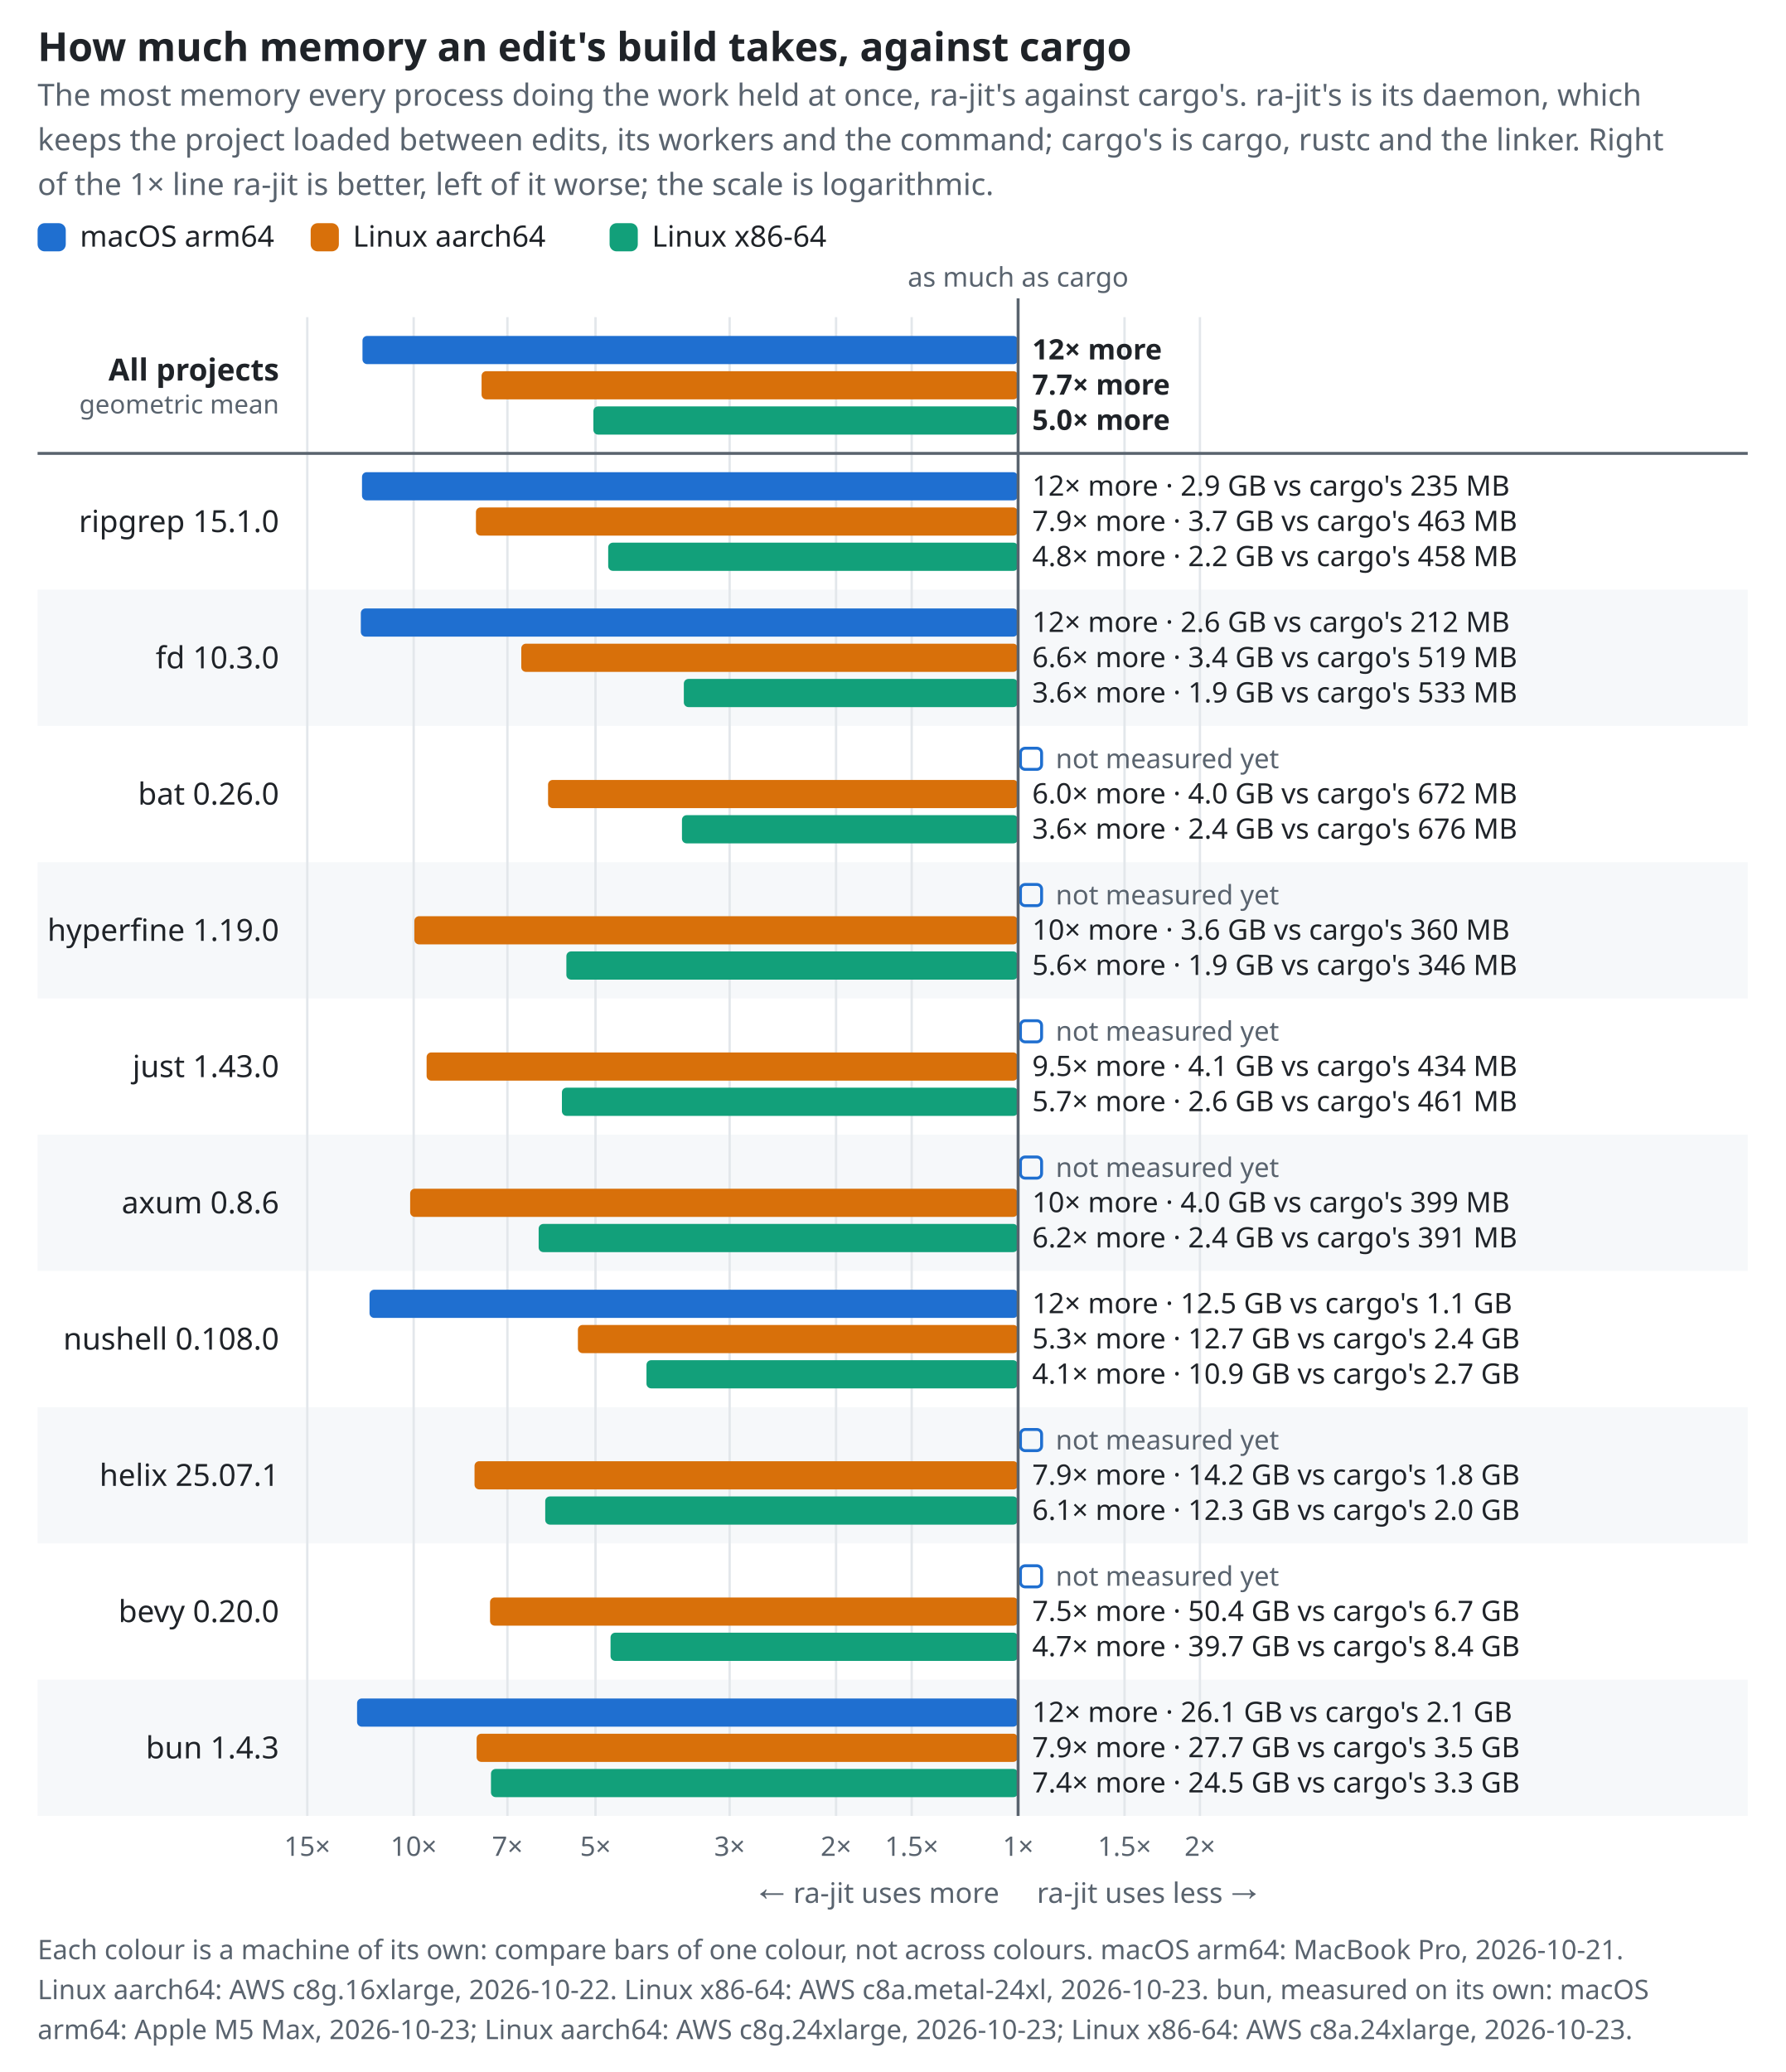
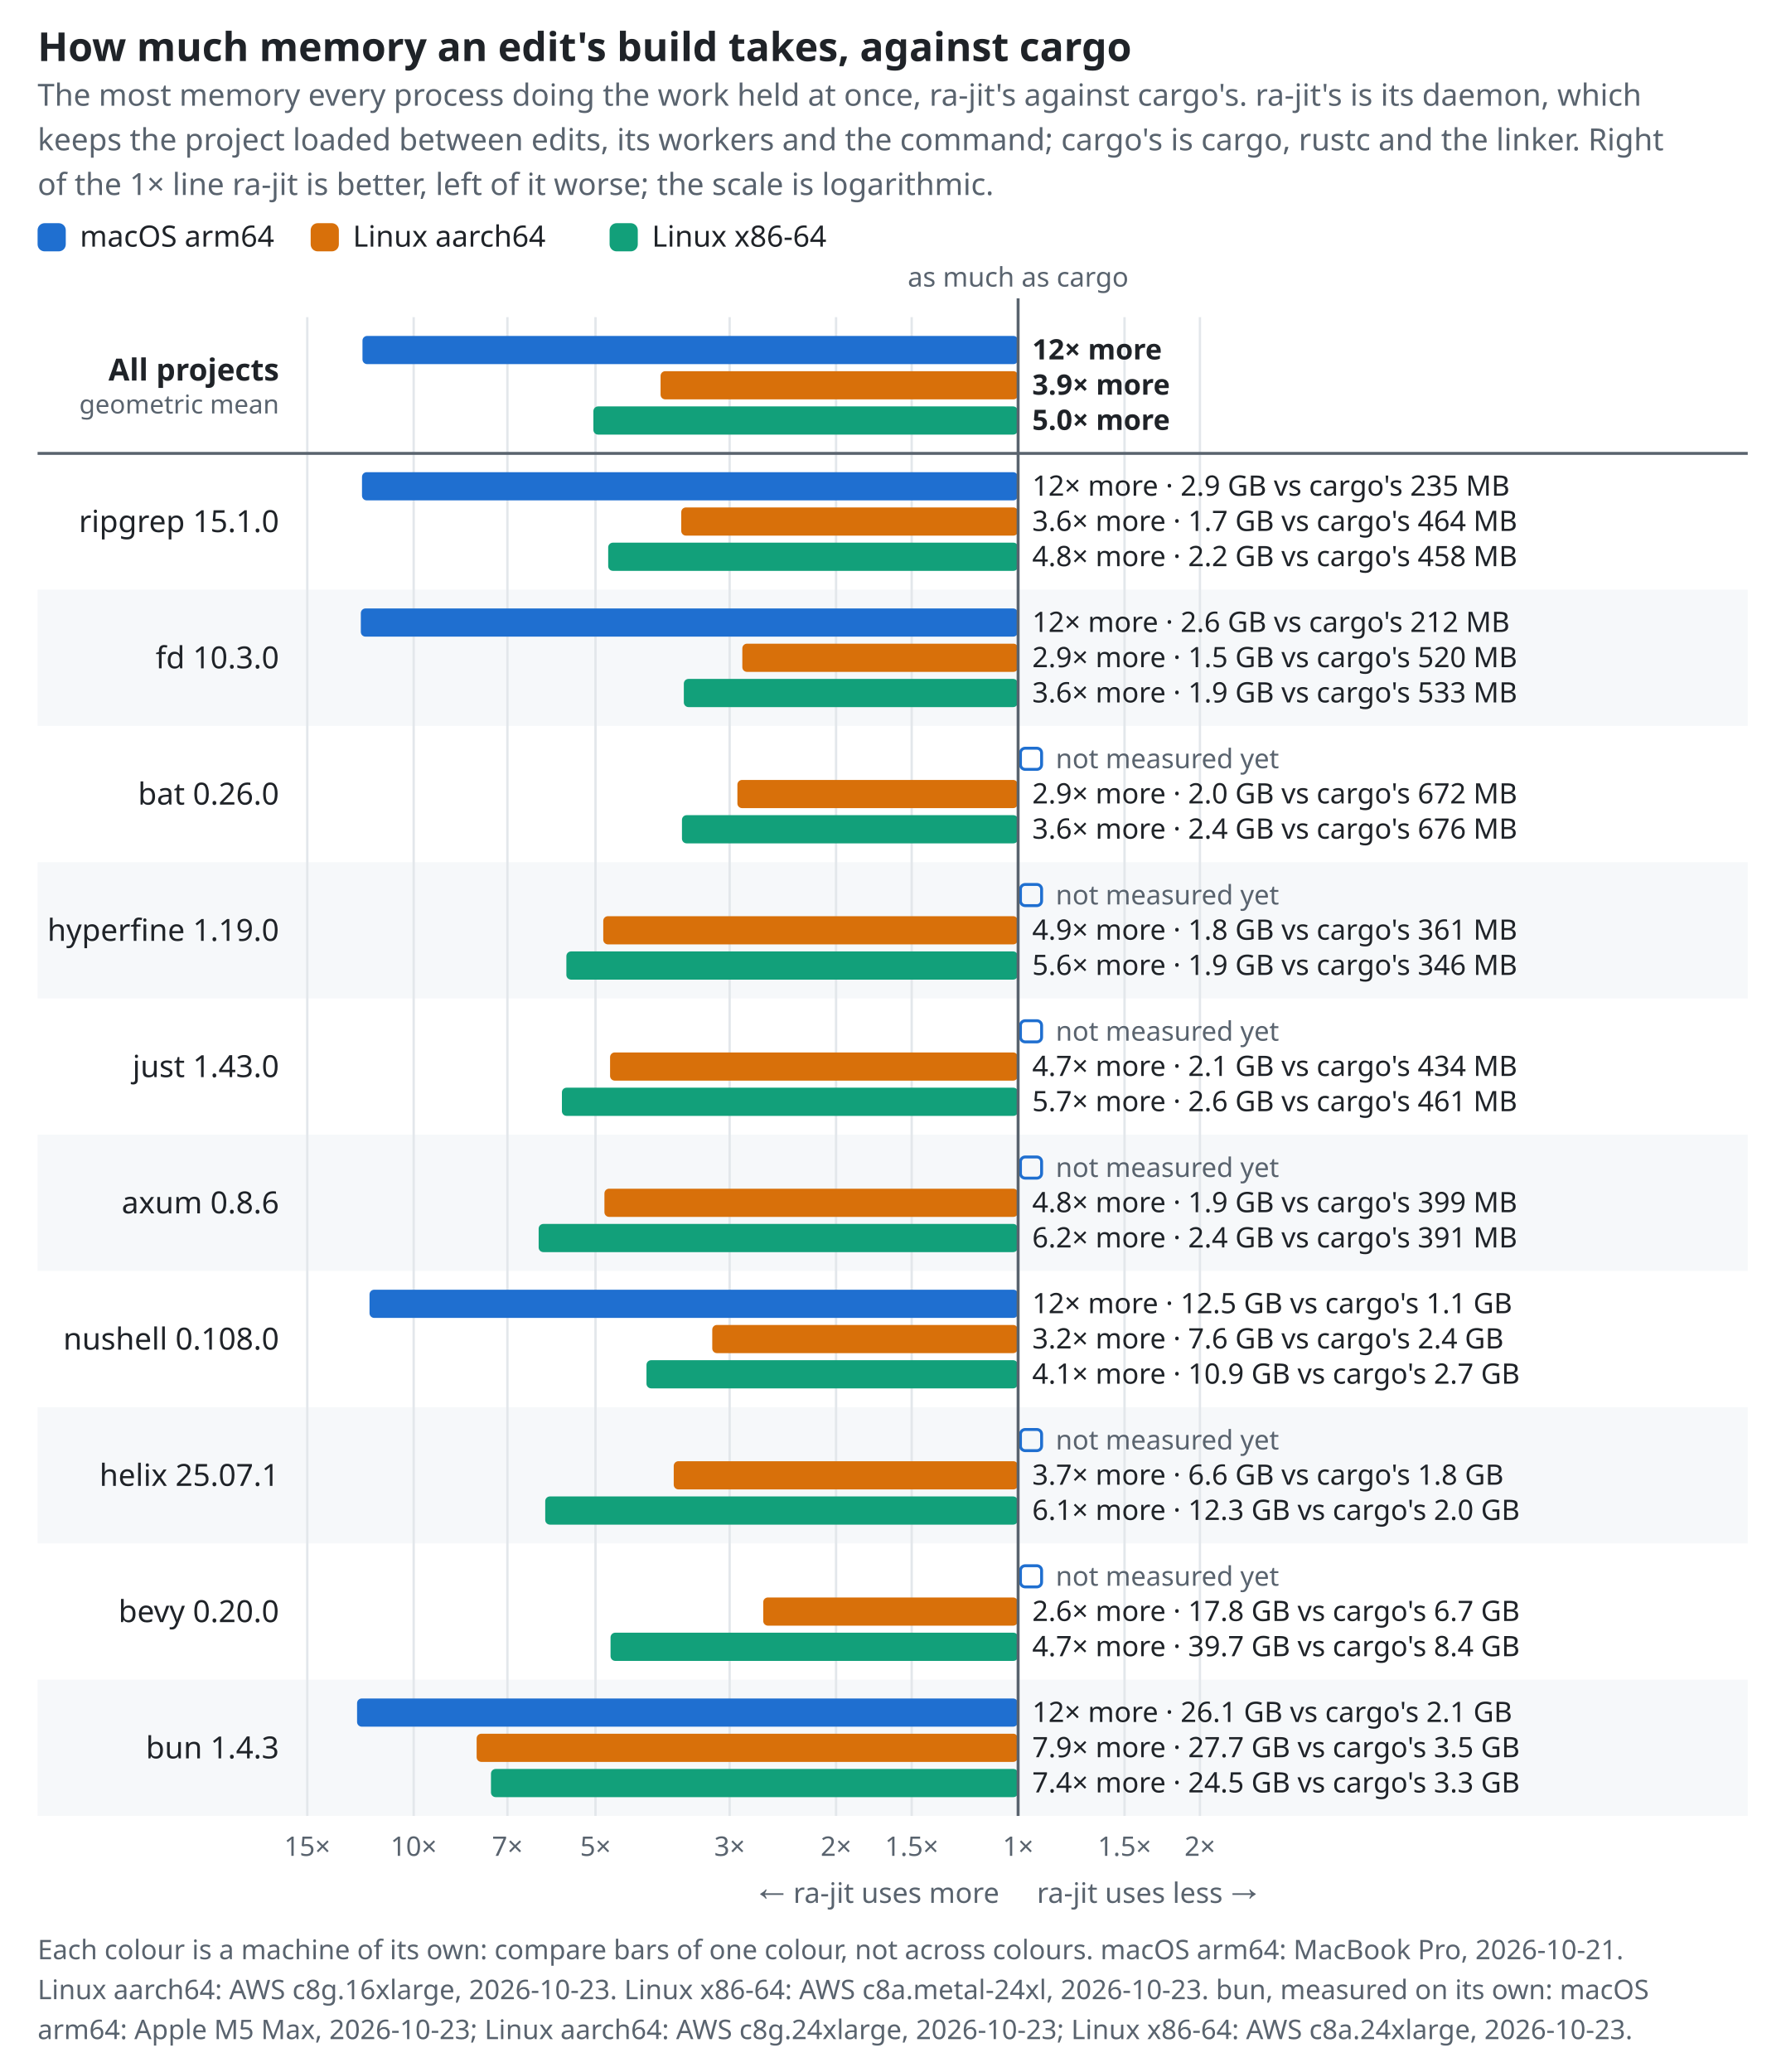
<svg xmlns="http://www.w3.org/2000/svg" width="760" height="882" viewBox="0 0 760 882" role="img" aria-label="How much memory an edit's build takes, against cargo">
  <style>text{font-family:-apple-system, BlinkMacSystemFont, 'Segoe UI', 'Noto Sans', Helvetica, Arial, sans-serif;fill:#1f2328}.d{fill:#59636e}.b{font-weight:600}.v{font-variant-numeric:tabular-nums}.g{stroke:#e3e7eb}.r{stroke:#59636e;stroke-width:1.25}.z{fill:#f6f8fa}.o{fill:none;stroke-width:1.25}.p0{fill:#1f6fd0}.w0{stroke:#1f6fd0}.p1{fill:#d8700a}.w1{stroke:#d8700a}.p2{fill:#12a07a}.w2{stroke:#12a07a}</style>
  <text x="16" y="26" font-size="17" class="b">How much memory an edit's build takes, against cargo</text>
  <text x="16" y="45" font-size="13" class="d">The most memory every process doing the work held at once, ra-jit's against cargo's. ra-jit's is its daemon, which</text>
  <text x="16" y="64" font-size="13" class="d">keeps the project loaded between edits, its workers and the command; cargo's is cargo, rustc and the linker. Right</text>
  <text x="16" y="83" font-size="13" class="d">of the 1× line ra-jit is better, left of it worse; the scale is logarithmic.</text>
  <rect x="16" y="95" width="12" height="12" rx="3" class="p0" />
  <text x="34" y="105" font-size="12.5">macOS arm64</text>
  <rect x="132.25" y="95" width="12" height="12" rx="3" class="p1" />
  <text x="150.2" y="105" font-size="12.5">Linux aarch64</text>
  <rect x="259.5" y="95" width="12" height="12" rx="3" class="p2" />
  <text x="277.5" y="105" font-size="12.5">Linux x86-64</text>
  <rect x="16" y="715" width="728" height="58" class="z" />
  <rect x="16" y="599" width="728" height="58" class="z" />
  <rect x="16" y="483" width="728" height="58" class="z" />
  <rect x="16" y="367" width="728" height="58" class="z" />
  <rect x="16" y="251" width="728" height="58" class="z" />
  <line x1="130.8" y1="135" x2="130.8" y2="773" class="g" />
  <line x1="176.1" y1="135" x2="176.1" y2="773" class="g" />
  <line x1="216" y1="135" x2="216" y2="773" class="g" />
  <line x1="253.5" y1="135" x2="253.5" y2="773" class="g" />
  <line x1="310.6" y1="135" x2="310.6" y2="773" class="g" />
  <line x1="355.9" y1="135" x2="355.9" y2="773" class="g" />
  <line x1="388.1" y1="135" x2="388.1" y2="773" class="g" />
  <line x1="433.4" y1="135" x2="433.4" y2="773" class="g" />
  <line x1="478.7" y1="135" x2="478.7" y2="773" class="g" />
  <line x1="510.8" y1="135" x2="510.8" y2="773" class="g" />
  <line x1="16" y1="193" x2="744" y2="193" class="r" />
  <rect x="154.3" y="143" width="279.1" height="12" rx="2" class="p0" />
-   <rect x="205" y="158" width="228.4" height="12" rx="2" class="p1" />
+   <rect x="281.2" y="158" width="152.2" height="12" rx="2" class="p1" />
  <rect x="252.6" y="173" width="180.7" height="12" rx="2" class="p2" />
  <rect x="154.1" y="201" width="279.2" height="12" rx="2" class="p0" />
-   <rect x="202.6" y="216" width="230.7" height="12" rx="2" class="p1" />
+   <rect x="290" y="216" width="143.4" height="12" rx="2" class="p1" />
  <rect x="258.9" y="231" width="174.5" height="12" rx="2" class="p2" />
  <rect x="153.6" y="259" width="279.7" height="12" rx="2" class="p0" />
-   <rect x="221.9" y="274" width="211.4" height="12" rx="2" class="p1" />
+   <rect x="316" y="274" width="117.4" height="12" rx="2" class="p1" />
  <rect x="291.1" y="289" width="142.2" height="12" rx="2" class="p2" />
  <rect x="434.4" y="318.5" width="9" height="9" rx="2" class="o w0" />
-   <rect x="233.3" y="332" width="200.1" height="12" rx="2" class="p1" />
+   <rect x="313.9" y="332" width="119.4" height="12" rx="2" class="p1" />
  <rect x="290.3" y="347" width="143.1" height="12" rx="2" class="p2" />
  <rect x="434.4" y="376.5" width="9" height="9" rx="2" class="o w0" />
-   <rect x="176.4" y="390" width="256.9" height="12" rx="2" class="p1" />
+   <rect x="256.8" y="390" width="176.5" height="12" rx="2" class="p1" />
  <rect x="241.1" y="405" width="192.2" height="12" rx="2" class="p2" />
  <rect x="434.4" y="434.5" width="9" height="9" rx="2" class="o w0" />
-   <rect x="181.6" y="448" width="251.7" height="12" rx="2" class="p1" />
+   <rect x="259.7" y="448" width="173.6" height="12" rx="2" class="p1" />
  <rect x="239.2" y="463" width="194.2" height="12" rx="2" class="p2" />
  <rect x="434.4" y="492.5" width="9" height="9" rx="2" class="o w0" />
-   <rect x="174.6" y="506" width="258.7" height="12" rx="2" class="p1" />
+   <rect x="257.3" y="506" width="176.1" height="12" rx="2" class="p1" />
  <rect x="229.3" y="521" width="204" height="12" rx="2" class="p2" />
  <rect x="157.3" y="549" width="276.1" height="12" rx="2" class="p0" />
-   <rect x="246" y="564" width="187.4" height="12" rx="2" class="p1" />
+   <rect x="303.2" y="564" width="130.1" height="12" rx="2" class="p1" />
  <rect x="275.2" y="579" width="158.1" height="12" rx="2" class="p2" />
  <rect x="434.4" y="608.5" width="9" height="9" rx="2" class="o w0" />
-   <rect x="202" y="622" width="231.4" height="12" rx="2" class="p1" />
+   <rect x="286.8" y="622" width="146.6" height="12" rx="2" class="p1" />
  <rect x="232.1" y="637" width="201.2" height="12" rx="2" class="p2" />
  <rect x="434.4" y="666.5" width="9" height="9" rx="2" class="o w0" />
-   <rect x="208.6" y="680" width="224.8" height="12" rx="2" class="p1" />
+   <rect x="324.9" y="680" width="108.4" height="12" rx="2" class="p1" />
  <rect x="259.9" y="695" width="173.5" height="12" rx="2" class="p2" />
  <rect x="152" y="723" width="281.3" height="12" rx="2" class="p0" />
  <rect x="202.9" y="738" width="230.4" height="12" rx="2" class="p1" />
  <rect x="209" y="753" width="224.4" height="12" rx="2" class="p2" />
  <line x1="433.4" y1="127" x2="433.4" y2="773" class="r" />
  <text x="130.8" y="790" font-size="11.5" text-anchor="middle" class="d v">15×</text>
  <text x="176.1" y="790" font-size="11.5" text-anchor="middle" class="d v">10×</text>
  <text x="216" y="790" font-size="11.5" text-anchor="middle" class="d v">7×</text>
  <text x="253.5" y="790" font-size="11.5" text-anchor="middle" class="d v">5×</text>
  <text x="310.6" y="790" font-size="11.5" text-anchor="middle" class="d v">3×</text>
  <text x="355.9" y="790" font-size="11.5" text-anchor="middle" class="d v">2×</text>
  <text x="388.1" y="790" font-size="11.5" text-anchor="middle" class="d v">1.5×</text>
  <text x="433.4" y="790" font-size="11.5" text-anchor="middle" class="d v">1×</text>
  <text x="478.7" y="790" font-size="11.5" text-anchor="middle" class="d v">1.5×</text>
  <text x="510.8" y="790" font-size="11.5" text-anchor="middle" class="d v">2×</text>
  <text x="118.8" y="162" font-size="13" text-anchor="end" class="b">All projects</text>
  <text x="118.8" y="176" font-size="11" text-anchor="end" class="d">geometric mean</text>
  <text x="439.4" y="153" font-size="12" class="v b">12× more</text>
-   <text x="439.4" y="168" font-size="12" class="v b">7.7× more</text>
+   <text x="439.4" y="168" font-size="12" class="v b">3.9× more</text>
  <text x="439.4" y="183" font-size="12" class="v b">5.0× more</text>
  <text x="118.8" y="226.5" font-size="13" text-anchor="end">ripgrep 15.1.0</text>
  <text x="439.4" y="211" font-size="12" class="v">12× more · 2.9 GB vs cargo's 235 MB</text>
-   <text x="439.4" y="226" font-size="12" class="v">7.9× more · 3.7 GB vs cargo's 463 MB</text>
+   <text x="439.4" y="226" font-size="12" class="v">3.6× more · 1.7 GB vs cargo's 464 MB</text>
  <text x="439.4" y="241" font-size="12" class="v">4.8× more · 2.2 GB vs cargo's 458 MB</text>
  <text x="118.8" y="284.5" font-size="13" text-anchor="end">fd 10.3.0</text>
  <text x="439.4" y="269" font-size="12" class="v">12× more · 2.6 GB vs cargo's 212 MB</text>
-   <text x="439.4" y="284" font-size="12" class="v">6.6× more · 3.4 GB vs cargo's 519 MB</text>
+   <text x="439.4" y="284" font-size="12" class="v">2.9× more · 1.5 GB vs cargo's 520 MB</text>
  <text x="439.4" y="299" font-size="12" class="v">3.6× more · 1.9 GB vs cargo's 533 MB</text>
  <text x="118.8" y="342.5" font-size="13" text-anchor="end">bat 0.26.0</text>
  <text x="449.4" y="327" font-size="11.5" class="d">not measured yet</text>
-   <text x="439.4" y="342" font-size="12" class="v">6.0× more · 4.0 GB vs cargo's 672 MB</text>
+   <text x="439.4" y="342" font-size="12" class="v">2.9× more · 2.0 GB vs cargo's 672 MB</text>
  <text x="439.4" y="357" font-size="12" class="v">3.6× more · 2.4 GB vs cargo's 676 MB</text>
  <text x="118.8" y="400.5" font-size="13" text-anchor="end">hyperfine 1.19.0</text>
  <text x="449.4" y="385" font-size="11.5" class="d">not measured yet</text>
-   <text x="439.4" y="400" font-size="12" class="v">10× more · 3.6 GB vs cargo's 360 MB</text>
+   <text x="439.4" y="400" font-size="12" class="v">4.9× more · 1.8 GB vs cargo's 361 MB</text>
  <text x="439.4" y="415" font-size="12" class="v">5.6× more · 1.9 GB vs cargo's 346 MB</text>
  <text x="118.8" y="458.5" font-size="13" text-anchor="end">just 1.43.0</text>
  <text x="449.4" y="443" font-size="11.5" class="d">not measured yet</text>
-   <text x="439.4" y="458" font-size="12" class="v">9.5× more · 4.1 GB vs cargo's 434 MB</text>
+   <text x="439.4" y="458" font-size="12" class="v">4.7× more · 2.1 GB vs cargo's 434 MB</text>
  <text x="439.4" y="473" font-size="12" class="v">5.7× more · 2.6 GB vs cargo's 461 MB</text>
  <text x="118.8" y="516.5" font-size="13" text-anchor="end">axum 0.8.6</text>
  <text x="449.4" y="501" font-size="11.5" class="d">not measured yet</text>
-   <text x="439.4" y="516" font-size="12" class="v">10× more · 4.0 GB vs cargo's 399 MB</text>
+   <text x="439.4" y="516" font-size="12" class="v">4.8× more · 1.9 GB vs cargo's 399 MB</text>
  <text x="439.4" y="531" font-size="12" class="v">6.2× more · 2.4 GB vs cargo's 391 MB</text>
  <text x="118.8" y="574.5" font-size="13" text-anchor="end">nushell 0.108.0</text>
  <text x="439.4" y="559" font-size="12" class="v">12× more · 12.5 GB vs cargo's 1.1 GB</text>
-   <text x="439.4" y="574" font-size="12" class="v">5.3× more · 12.7 GB vs cargo's 2.4 GB</text>
+   <text x="439.4" y="574" font-size="12" class="v">3.2× more · 7.6 GB vs cargo's 2.4 GB</text>
  <text x="439.4" y="589" font-size="12" class="v">4.1× more · 10.9 GB vs cargo's 2.7 GB</text>
  <text x="118.8" y="632.5" font-size="13" text-anchor="end">helix 25.07.1</text>
  <text x="449.4" y="617" font-size="11.5" class="d">not measured yet</text>
-   <text x="439.4" y="632" font-size="12" class="v">7.9× more · 14.2 GB vs cargo's 1.8 GB</text>
+   <text x="439.4" y="632" font-size="12" class="v">3.7× more · 6.6 GB vs cargo's 1.8 GB</text>
  <text x="439.4" y="647" font-size="12" class="v">6.1× more · 12.3 GB vs cargo's 2.0 GB</text>
  <text x="118.8" y="690.5" font-size="13" text-anchor="end">bevy 0.20.0</text>
  <text x="449.4" y="675" font-size="11.5" class="d">not measured yet</text>
-   <text x="439.4" y="690" font-size="12" class="v">7.5× more · 50.4 GB vs cargo's 6.7 GB</text>
+   <text x="439.4" y="690" font-size="12" class="v">2.6× more · 17.8 GB vs cargo's 6.7 GB</text>
  <text x="439.4" y="705" font-size="12" class="v">4.7× more · 39.7 GB vs cargo's 8.4 GB</text>
  <text x="118.8" y="748.5" font-size="13" text-anchor="end">bun 1.4.3</text>
  <text x="439.4" y="733" font-size="12" class="v">12× more · 26.1 GB vs cargo's 2.1 GB</text>
  <text x="439.4" y="748" font-size="12" class="v">7.9× more · 27.7 GB vs cargo's 3.5 GB</text>
  <text x="439.4" y="763" font-size="12" class="v">7.4× more · 24.5 GB vs cargo's 3.3 GB</text>
  <text x="433.4" y="122" font-size="11.5" text-anchor="middle" class="d">as much as cargo</text>
  <text x="425.4" y="810" font-size="12" text-anchor="end" class="d">← ra-jit uses more</text>
  <text x="441.4" y="810" font-size="12" class="d">ra-jit uses less →</text>
  <text x="16" y="834" font-size="11.5" class="d">Each colour is a machine of its own: compare bars of one colour, not across colours. macOS arm64: MacBook Pro, 2026-10-21.</text>
-   <text x="16" y="851" font-size="11.5" class="d">Linux aarch64: AWS c8g.16xlarge, 2026-10-22. Linux x86-64: AWS c8a.metal-24xl, 2026-10-23. bun, measured on its own: macOS</text>
+   <text x="16" y="851" font-size="11.5" class="d">Linux aarch64: AWS c8g.16xlarge, 2026-10-23. Linux x86-64: AWS c8a.metal-24xl, 2026-10-23. bun, measured on its own: macOS</text>
  <text x="16" y="868" font-size="11.5" class="d">arm64: Apple M5 Max, 2026-10-23; Linux aarch64: AWS c8g.24xlarge, 2026-10-23; Linux x86-64: AWS c8a.24xlarge, 2026-10-23.</text>
</svg>
